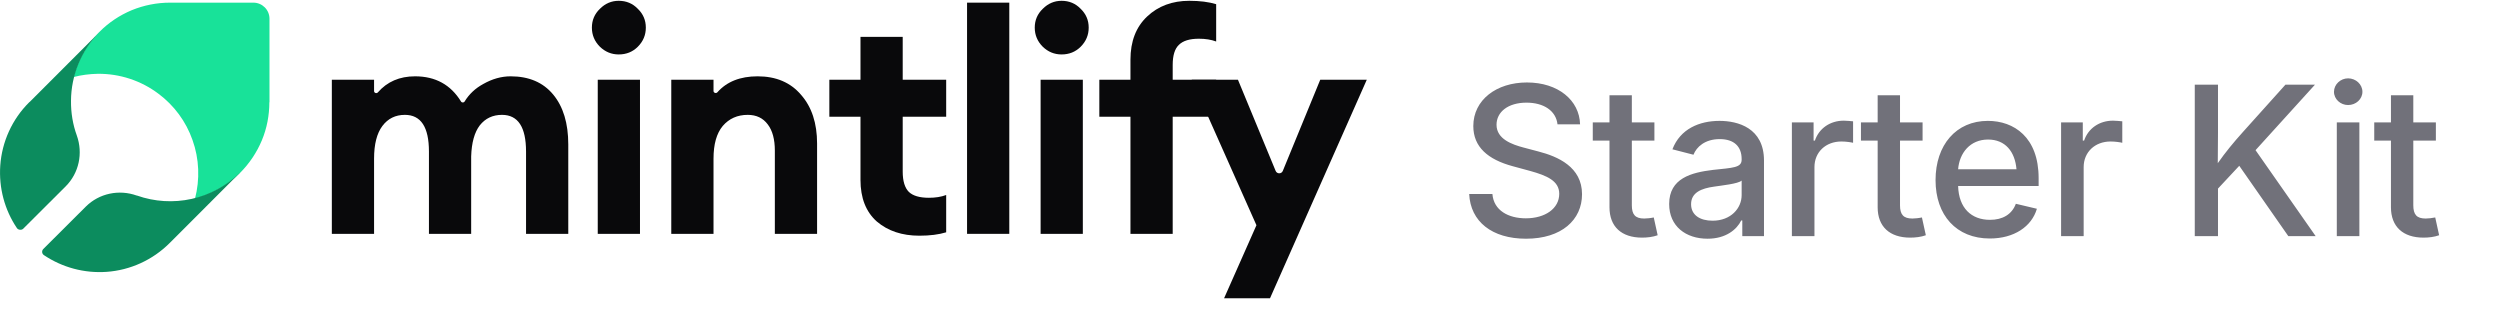
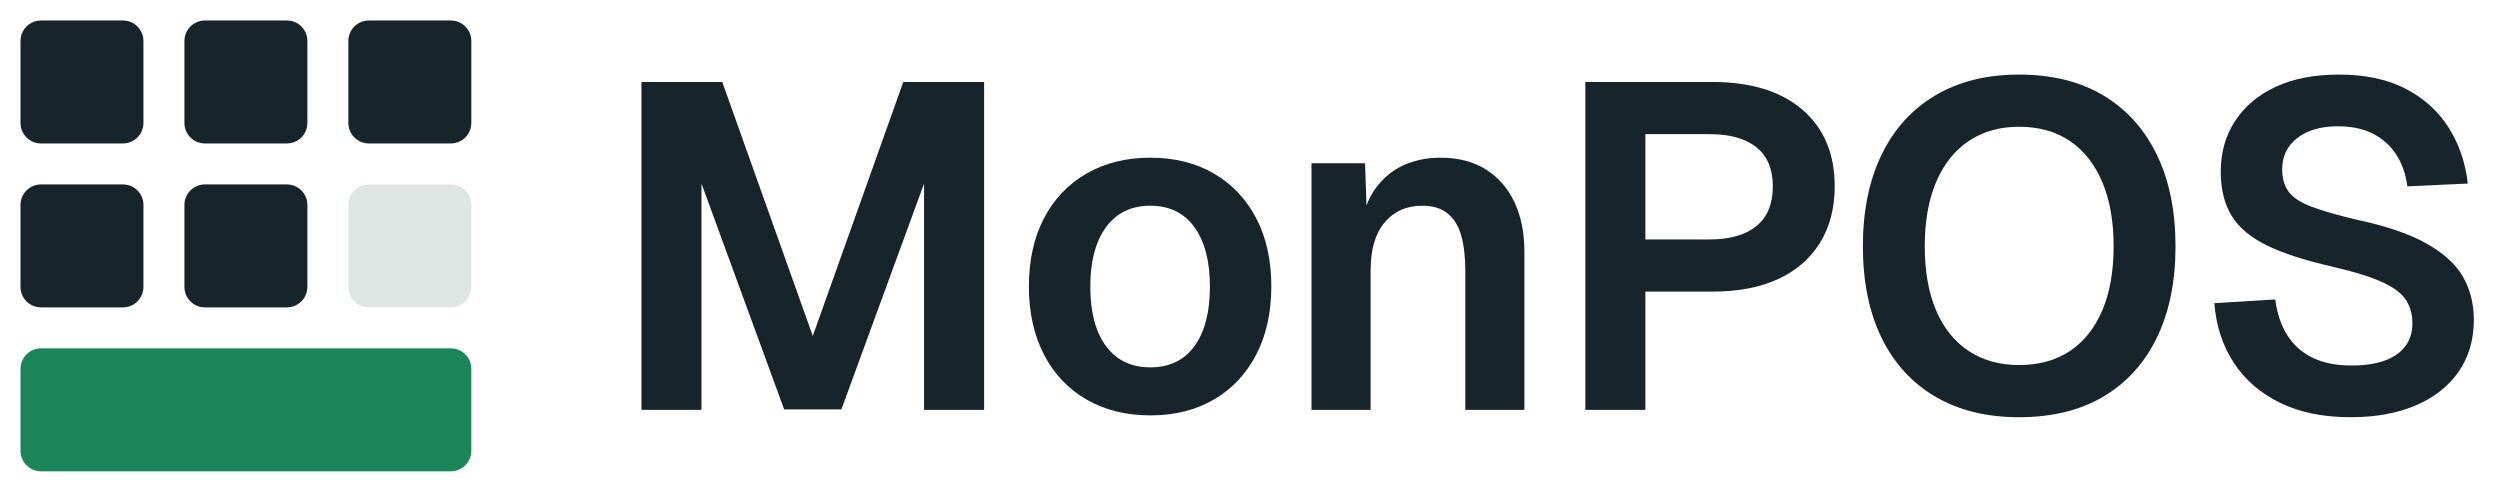
- <svg xmlns="http://www.w3.org/2000/svg" width="180" height="23" viewBox="0 0 180 23" fill="none">
-   <path d="M91.44 21.476H88.133L90.464 16.216L85.802 5.74H89.132L91.847 12.307C91.943 12.536 92.268 12.536 92.362 12.306L95.058 5.74H98.409L91.44 21.476Z" fill="#09090B" />
-   <path d="M81.393 16.837V8.403H79.152V5.74H81.393V4.297C81.393 2.98 81.792 1.944 82.592 1.19C83.391 0.435 84.404 0.058 85.633 0.058C86.387 0.058 87.031 0.139 87.564 0.302V2.988C87.208 2.854 86.794 2.788 86.32 2.788C85.655 2.788 85.174 2.936 84.878 3.232C84.582 3.513 84.434 3.994 84.434 4.674V5.74H87.564V8.403H84.434V16.837H81.393Z" fill="#09090B" />
-   <path d="M76.433 3.92C75.915 3.92 75.463 3.735 75.079 3.365C74.694 2.98 74.502 2.521 74.502 1.989C74.502 1.456 74.694 1.005 75.079 0.635C75.463 0.25 75.915 0.058 76.433 0.058C76.98 0.058 77.438 0.25 77.809 0.635C78.193 1.005 78.386 1.456 78.386 1.989C78.386 2.521 78.193 2.98 77.809 3.365C77.438 3.735 76.98 3.92 76.433 3.92ZM74.924 16.837V5.74H77.964V16.837H74.924Z" fill="#09090B" />
-   <path d="M69.628 16.837V0.191H72.669V16.837H69.628Z" fill="#09090B" />
-   <path d="M66.194 16.97C64.951 16.97 63.93 16.63 63.131 15.949C62.347 15.254 61.955 14.255 61.955 12.953V8.403H59.713V5.74H61.955V2.655H64.995V5.74H68.125V8.403H64.995V12.354C64.995 13.034 65.143 13.523 65.439 13.819C65.735 14.1 66.216 14.24 66.882 14.24C67.355 14.24 67.769 14.174 68.125 14.04V16.726C67.592 16.889 66.948 16.97 66.194 16.97Z" fill="#09090B" />
-   <path d="M48.332 16.837V5.74H51.373V6.551C51.373 6.688 51.559 6.748 51.65 6.646C52.328 5.879 53.293 5.495 54.546 5.495C55.878 5.495 56.921 5.939 57.676 6.827C58.445 7.7 58.83 8.869 58.83 10.334V16.837H55.789V10.844C55.789 10.03 55.619 9.402 55.279 8.958C54.939 8.499 54.458 8.27 53.836 8.27C53.096 8.27 52.497 8.536 52.038 9.069C51.594 9.601 51.373 10.386 51.373 11.421V16.837H48.332Z" fill="#09090B" />
-   <path d="M44.547 3.92C44.029 3.92 43.578 3.735 43.193 3.365C42.809 2.98 42.616 2.521 42.616 1.989C42.616 1.456 42.809 1.005 43.193 0.635C43.578 0.25 44.029 0.058 44.547 0.058C45.095 0.058 45.553 0.25 45.923 0.635C46.308 1.005 46.5 1.456 46.5 1.989C46.5 2.521 46.308 2.98 45.923 3.365C45.553 3.735 45.095 3.92 44.547 3.92ZM43.038 16.837V5.74H46.079V16.837H43.038Z" fill="#09090B" />
-   <path d="M37.875 16.837V10.911C37.875 9.15 37.298 8.27 36.144 8.27C35.478 8.27 34.945 8.521 34.546 9.024C34.161 9.527 33.954 10.275 33.924 11.266V16.837H30.884V10.911C30.884 9.15 30.306 8.27 29.152 8.27C28.472 8.27 27.932 8.536 27.532 9.069C27.133 9.601 26.933 10.386 26.933 11.421V16.837H23.892V5.74H26.933V6.559C26.933 6.695 27.116 6.755 27.206 6.652C27.878 5.881 28.771 5.495 29.885 5.495C31.349 5.495 32.452 6.1 33.193 7.309C33.252 7.404 33.395 7.403 33.454 7.307C33.774 6.78 34.219 6.361 34.79 6.05C35.441 5.68 36.099 5.495 36.765 5.495C38.082 5.495 39.103 5.932 39.828 6.805C40.553 7.678 40.916 8.876 40.916 10.4V16.837H37.875Z" fill="#09090B" />
-   <path d="M19.403 7.362V1.35C19.403 0.705 18.879 0.191 18.244 0.191H12.235C11.291 0.191 10.357 0.378 9.487 0.733C8.618 1.098 7.824 1.621 7.16 2.295L7.114 2.341C6.235 3.23 5.609 4.333 5.291 5.548C5.861 5.399 6.45 5.324 7.039 5.314C8.609 5.296 10.151 5.801 11.403 6.745C12.534 7.586 13.394 8.746 13.861 10.083C14.347 11.438 14.403 12.916 14.039 14.309C15.244 13.991 16.356 13.364 17.244 12.486L17.291 12.439C17.954 11.775 18.487 10.98 18.851 10.111C19.216 9.241 19.393 8.306 19.393 7.362H19.403Z" fill="#18E299" />
-   <path d="M5.112 7.26C5.121 5.416 5.857 3.646 7.151 2.324L2.151 7.326C2.133 7.344 2.114 7.354 2.095 7.372C0.876 8.583 0.14 10.204 0.019 11.918C-0.092 13.52 0.327 15.103 1.22 16.426C1.306 16.552 1.537 16.593 1.667 16.472L4.73 13.417C5.689 12.458 5.987 11.033 5.531 9.757C5.242 8.965 5.103 8.117 5.112 7.26Z" fill="#0C8C5E" />
-   <path d="M17.262 12.44C16.303 13.38 15.102 14.032 13.799 14.321C12.486 14.61 11.127 14.526 9.861 14.079C9.861 14.079 9.851 14.079 9.842 14.079C8.567 13.622 7.142 13.921 6.183 14.871L3.12 17.926C2.99 18.056 3.009 18.27 3.167 18.373C4.489 19.258 6.072 19.686 7.673 19.574C9.386 19.453 10.997 18.717 12.216 17.497L12.263 17.451L17.262 12.449V12.44Z" fill="#0C8C5E" />
-   <text x="105" y="17" font-family="Inter, ui-sans-serif, system-ui, -apple-system, sans-serif" font-size="15" font-weight="500" fill="#71717A" letter-spacing="-0.01em">Starter Kit</text>
+ <svg xmlns="http://www.w3.org/2000/svg" viewBox="0 0 488 96" width="488" height="96">
+   <g>
+     <rect x="4" y="4" width="24" height="24" rx="4" fill="#17242B" />
+     <rect x="36" y="4" width="24" height="24" rx="4" fill="#17242B" />
+     <rect x="68" y="4" width="24" height="24" rx="4" fill="#17242B" />
+     <rect x="4" y="36" width="24" height="24" rx="4" fill="#17242B" />
+     <rect x="36" y="36" width="24" height="24" rx="4" fill="#17242B" />
+     <rect x="68" y="36" width="24" height="24" rx="4" fill="#DFE5E3" />
+     <rect x="4" y="68" width="88" height="24" rx="4" fill="#1A8558" />
+   </g>
+   <path transform="translate(118.00,80)" fill="#17242B" d="M7.211 0.0V-64.0H22.986L40.654 -14.423L58.321 -64.0H74.096V0.0H62.377V-44.169L46.242 -0.09H35.065L18.93 -44.169V0.0Z" />
+   <path transform="translate(118.00,80)" fill="#17242B" d="M106.546 1.082Q99.425 1.082 94.062 -2.028Q88.699 -5.138 85.769 -10.817Q82.839 -16.496 82.839 -24.068Q82.839 -31.73 85.769 -37.363Q88.699 -42.997 94.062 -46.107Q99.425 -49.217 106.546 -49.217Q113.668 -49.217 118.986 -46.107Q124.304 -42.997 127.234 -37.363Q130.163 -31.73 130.163 -24.068Q130.163 -16.496 127.234 -10.817Q124.304 -5.138 118.986 -2.028Q113.668 1.082 106.546 1.082ZM106.546 -8.293Q112.135 -8.293 115.155 -12.439Q118.175 -16.586 118.175 -24.068Q118.175 -31.459 115.155 -35.651Q112.135 -39.842 106.546 -39.842Q100.958 -39.842 97.893 -35.651Q94.828 -31.459 94.828 -24.068Q94.828 -16.586 97.893 -12.439Q100.958 -8.293 106.546 -8.293Z" />
+   <path transform="translate(118.00,80)" fill="#17242B" d="M138.006 0.0V-48.135H148.462L148.913 -34.614L147.561 -35.155Q148.282 -40.203 150.535 -43.268Q152.789 -46.332 156.034 -47.775Q159.279 -49.217 163.155 -49.217Q168.473 -49.217 172.124 -46.873Q175.775 -44.53 177.668 -40.428Q179.561 -36.327 179.561 -30.918V0.0H168.023V-27.223Q168.023 -31.279 167.211 -34.073Q166.4 -36.868 164.552 -38.355Q162.704 -39.842 159.639 -39.842Q155.042 -39.842 152.293 -36.597Q149.544 -33.352 149.544 -27.223V0.0Z" />
+   <path transform="translate(118.00,80)" fill="#17242B" d="M191.459 0.0V-64.0H216.248Q227.515 -64.0 233.825 -58.592Q240.135 -53.183 240.135 -43.628Q240.135 -37.228 237.251 -32.586Q234.366 -27.944 229.048 -25.51Q223.73 -23.076 216.248 -23.076H203.177V0.0ZM203.177 -33.262H215.707Q221.656 -33.262 224.856 -35.876Q228.056 -38.49 228.056 -43.628Q228.056 -48.676 224.856 -51.245Q221.656 -53.814 215.707 -53.814H203.177Z" />
+   <path transform="translate(118.00,80)" fill="#17242B" d="M276.101 1.442Q266.637 1.442 259.786 -2.569Q252.935 -6.58 249.285 -14.062Q245.634 -21.544 245.634 -31.91Q245.634 -42.276 249.285 -49.803Q252.935 -57.33 259.786 -61.386Q266.637 -65.442 276.101 -65.442Q285.746 -65.442 292.552 -61.386Q299.358 -57.33 303.008 -49.803Q306.659 -42.276 306.659 -31.91Q306.659 -21.544 303.008 -14.062Q299.358 -6.58 292.552 -2.569Q285.746 1.442 276.101 1.442ZM276.101 -8.744Q281.961 -8.744 286.062 -11.493Q290.163 -14.242 292.372 -19.425Q294.58 -24.608 294.58 -31.91Q294.58 -39.211 292.372 -44.439Q290.163 -49.668 286.062 -52.462Q281.961 -55.256 276.101 -55.256Q270.423 -55.256 266.276 -52.462Q262.13 -49.668 259.921 -44.439Q257.713 -39.211 257.713 -31.91Q257.713 -24.608 259.921 -19.425Q262.13 -14.242 266.276 -11.493Q270.423 -8.744 276.101 -8.744Z" />
+   <path transform="translate(118.00,80)" fill="#17242B" d="M340.823 1.442Q332.89 1.442 327.121 -1.352Q321.352 -4.146 318.062 -9.149Q314.772 -14.152 314.231 -20.823L326.13 -21.544Q326.67 -17.397 328.518 -14.513Q330.366 -11.628 333.476 -10.141Q336.586 -8.654 341.003 -8.654Q344.789 -8.654 347.448 -9.6Q350.107 -10.546 351.504 -12.394Q352.901 -14.242 352.901 -16.946Q352.901 -19.38 351.73 -21.318Q350.558 -23.256 347.223 -24.834Q343.887 -26.411 337.307 -27.944Q329.375 -29.746 324.597 -32.045Q319.82 -34.344 317.656 -37.814Q315.493 -41.285 315.493 -46.513Q315.493 -52.101 318.287 -56.383Q321.082 -60.665 326.22 -63.054Q331.358 -65.442 338.569 -65.442Q346.231 -65.442 351.549 -62.693Q356.868 -59.944 359.932 -55.166Q362.997 -50.389 363.718 -44.169L351.91 -43.628Q351.459 -47.144 349.792 -49.758Q348.124 -52.372 345.285 -53.859Q342.445 -55.346 338.389 -55.346Q333.341 -55.346 330.411 -53.048Q327.482 -50.749 327.482 -46.963Q327.482 -44.349 328.699 -42.637Q329.915 -40.924 333.07 -39.707Q336.225 -38.49 341.904 -37.138Q350.468 -35.335 355.515 -32.541Q360.563 -29.746 362.727 -26.051Q364.89 -22.355 364.89 -17.577Q364.89 -11.718 361.915 -7.437Q358.941 -3.155 353.532 -0.856Q348.124 1.442 340.823 1.442Z" />
</svg>
